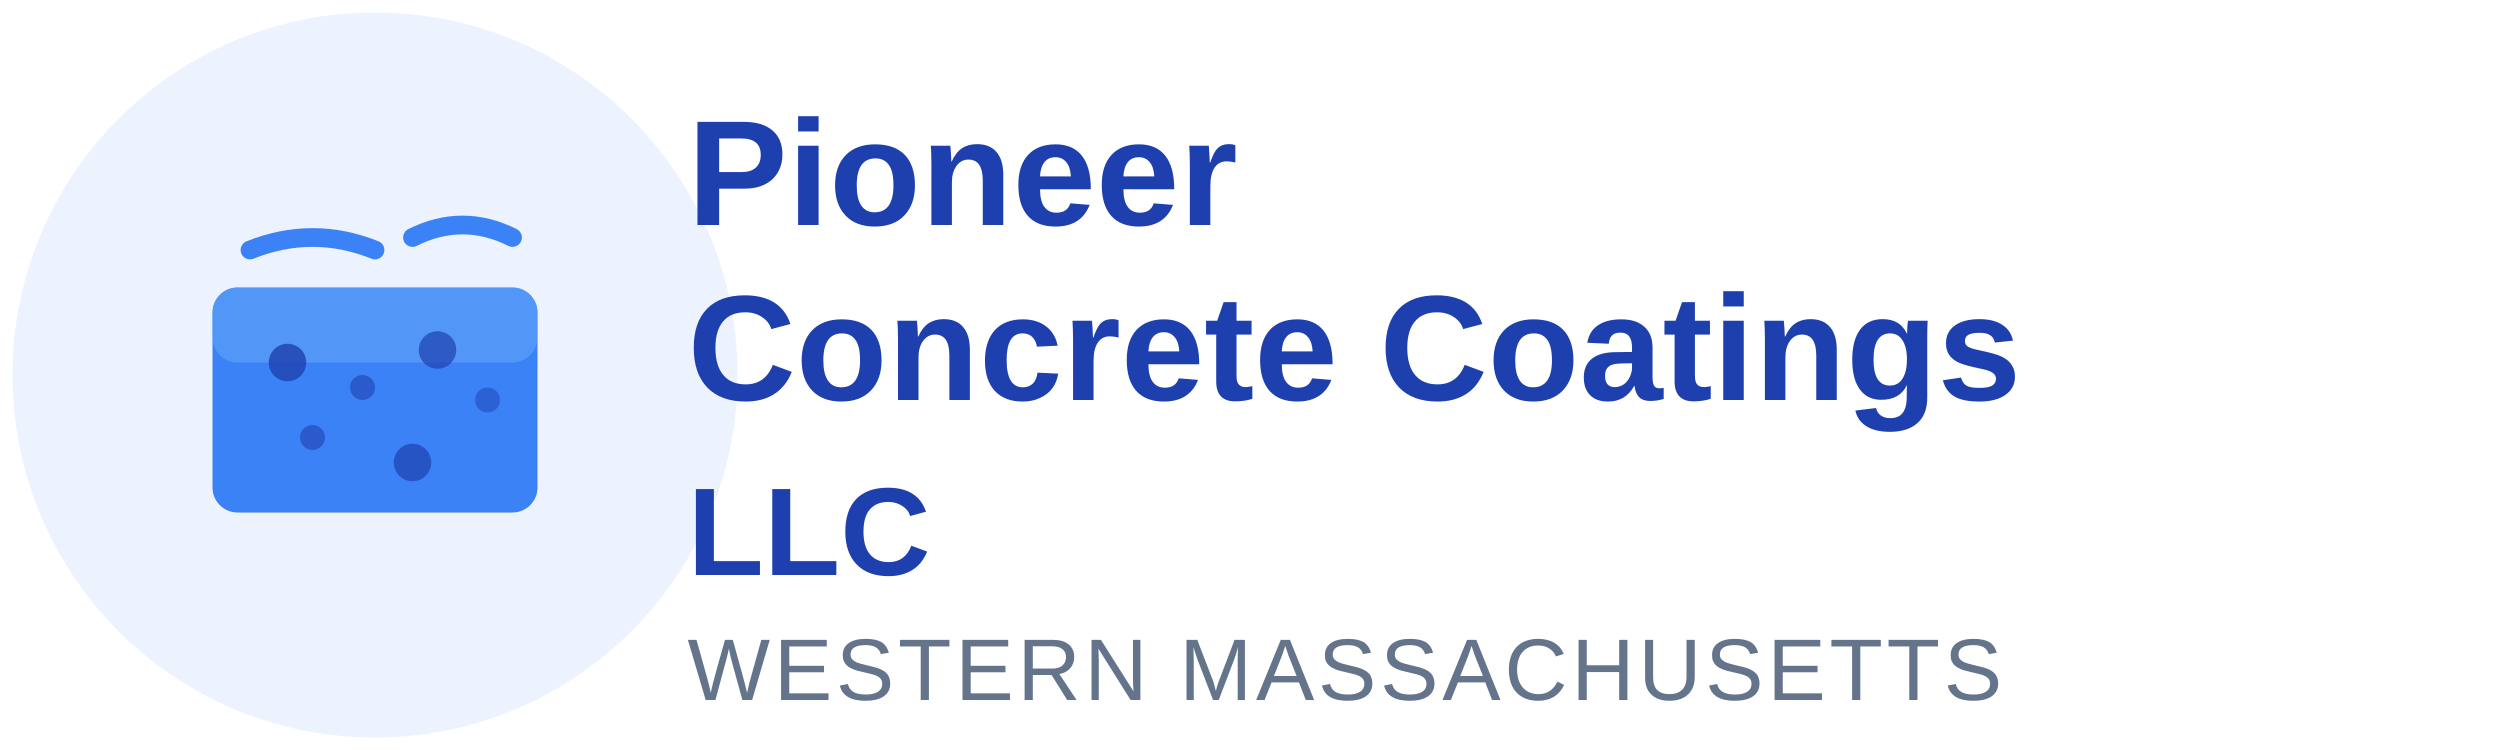
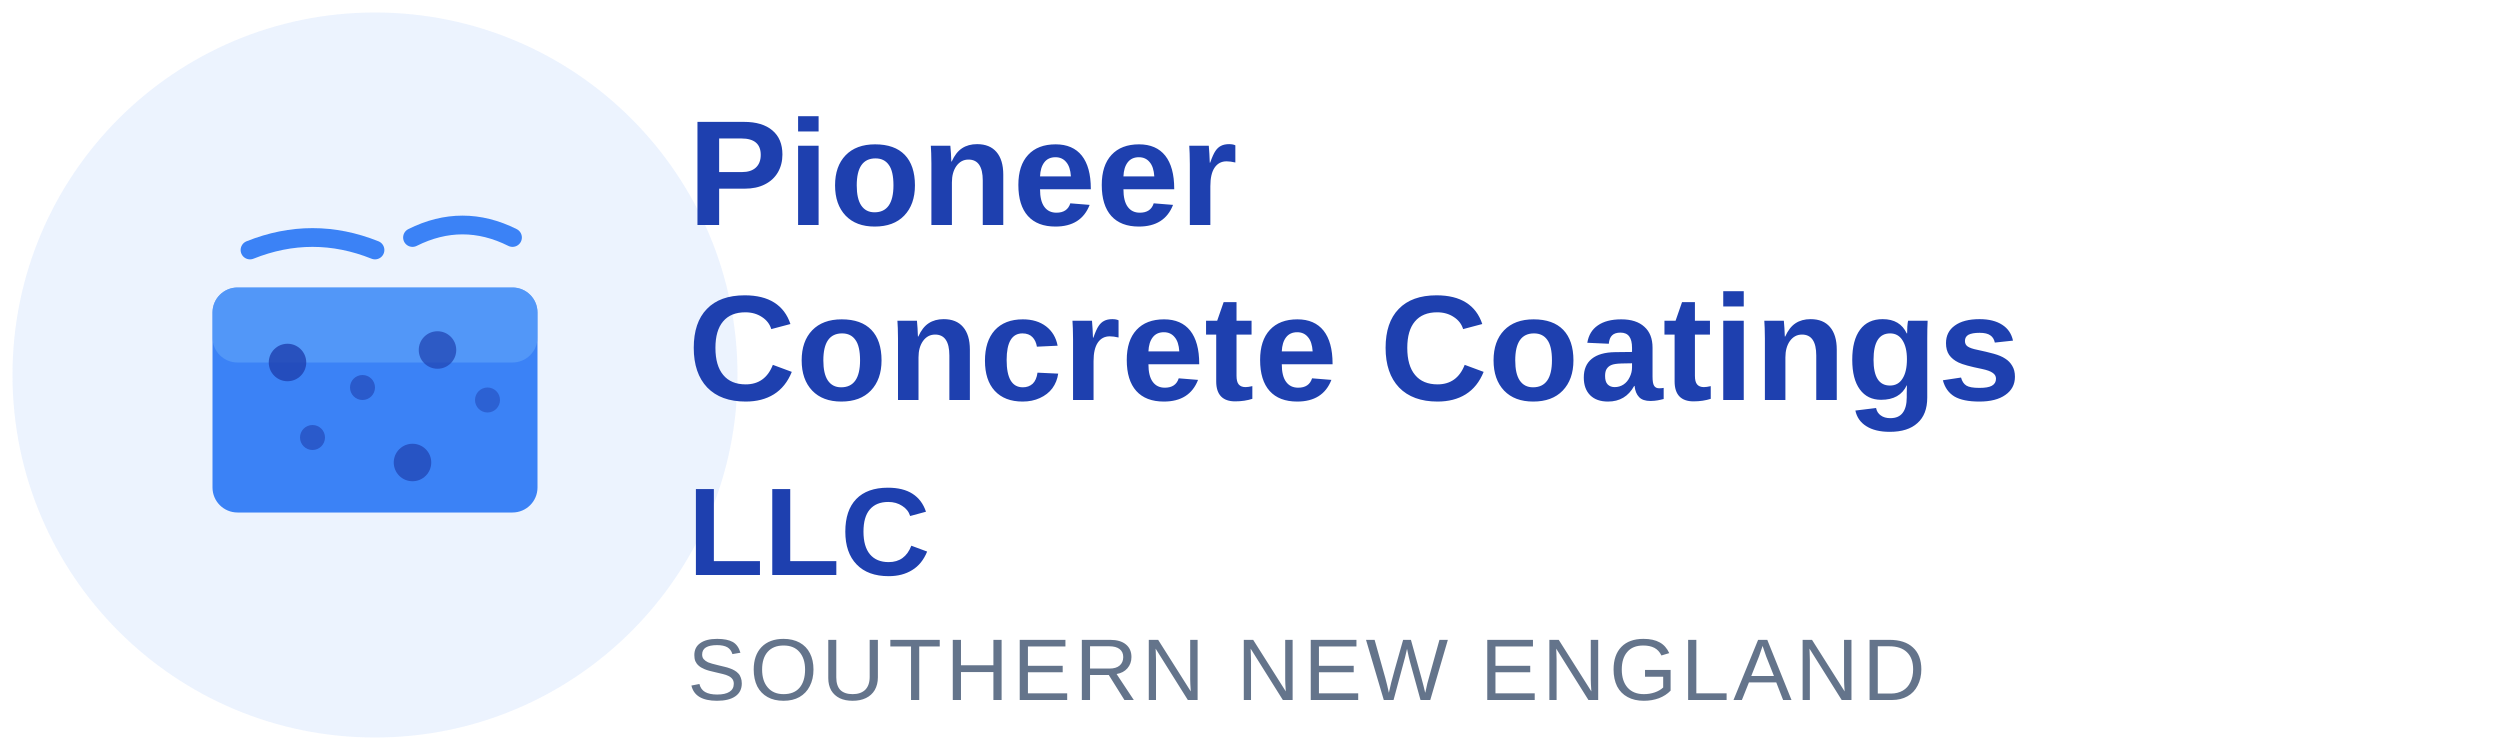
<svg xmlns="http://www.w3.org/2000/svg" viewBox="0 0 200 60">
  <circle cx="30" cy="30" r="28" fill="#3b82f6" opacity="0.1" stroke="#3b82f6" stroke-width="2" />
  <g transform="translate(15, 15)">
    <rect x="2" y="8" width="26" height="18" fill="#3b82f6" rx="2" />
    <rect x="2" y="8" width="26" height="6" fill="#60a5fa" rx="2" opacity="0.6" />
    <circle cx="8" cy="14" r="1.5" fill="#1e40af" opacity="0.8" />
    <circle cx="14" cy="16" r="1" fill="#1e40af" opacity="0.6" />
    <circle cx="20" cy="13" r="1.5" fill="#1e40af" opacity="0.7" />
    <circle cx="24" cy="17" r="1" fill="#1e40af" opacity="0.5" />
    <circle cx="10" cy="20" r="1" fill="#1e40af" opacity="0.6" />
    <circle cx="18" cy="22" r="1.5" fill="#1e40af" opacity="0.7" />
    <path d="M 5 5 Q 10 3 15 5" stroke="#3b82f6" stroke-width="1.5" fill="none" stroke-linecap="round" />
    <path d="M 18 4 Q 22 2 26 4" stroke="#3b82f6" stroke-width="1.5" fill="none" stroke-linecap="round" />
  </g>
  <text x="55" y="18" font-family="Arial, sans-serif" font-size="12" font-weight="bold" fill="#1e40af">
    Pioneer
  </text>
  <text x="55" y="32" font-family="Arial, sans-serif" font-size="12" font-weight="bold" fill="#1e40af">
    Concrete Coatings
  </text>
  <text x="55" y="46" font-family="Arial, sans-serif" font-size="10" font-weight="bold" fill="#1e40af">
    LLC
  </text>
  <text x="55" y="56" font-family="Arial, sans-serif" font-size="7" fill="#64748b" letter-spacing="0.3">
-     WESTERN MASSACHUSETTS
+     SOUTHERN NEW ENGLAND
  </text>
</svg>
